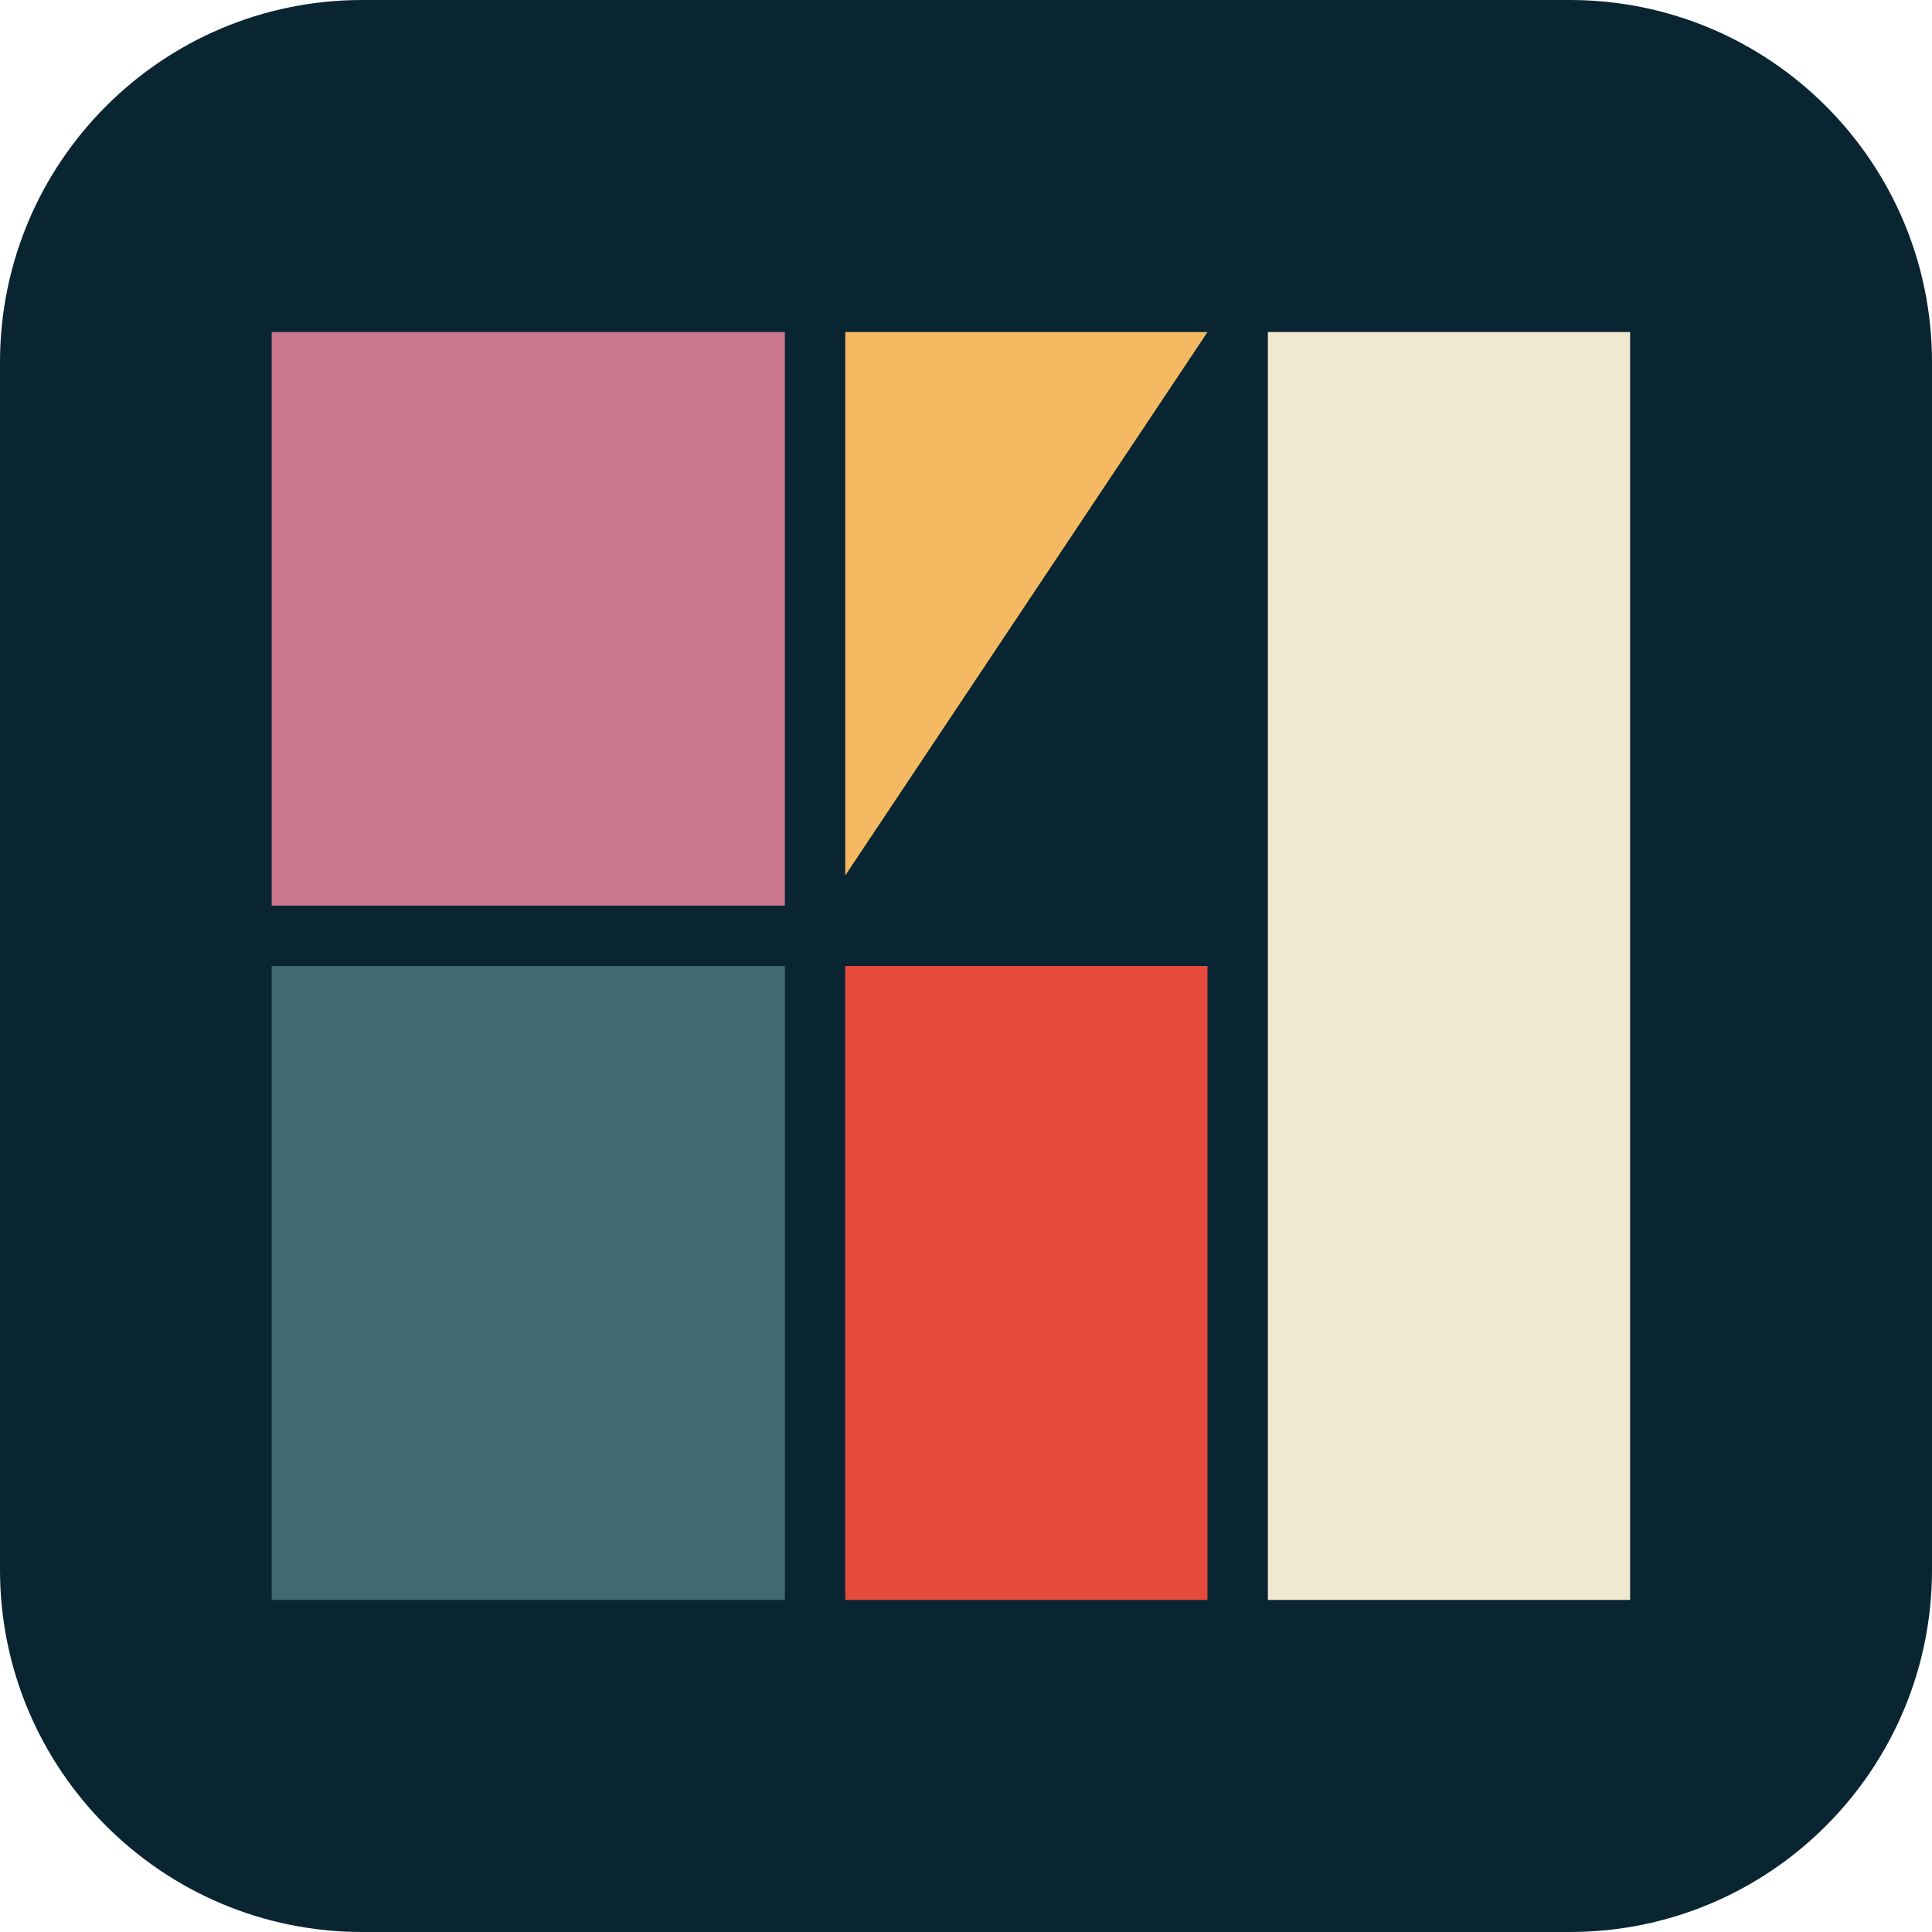
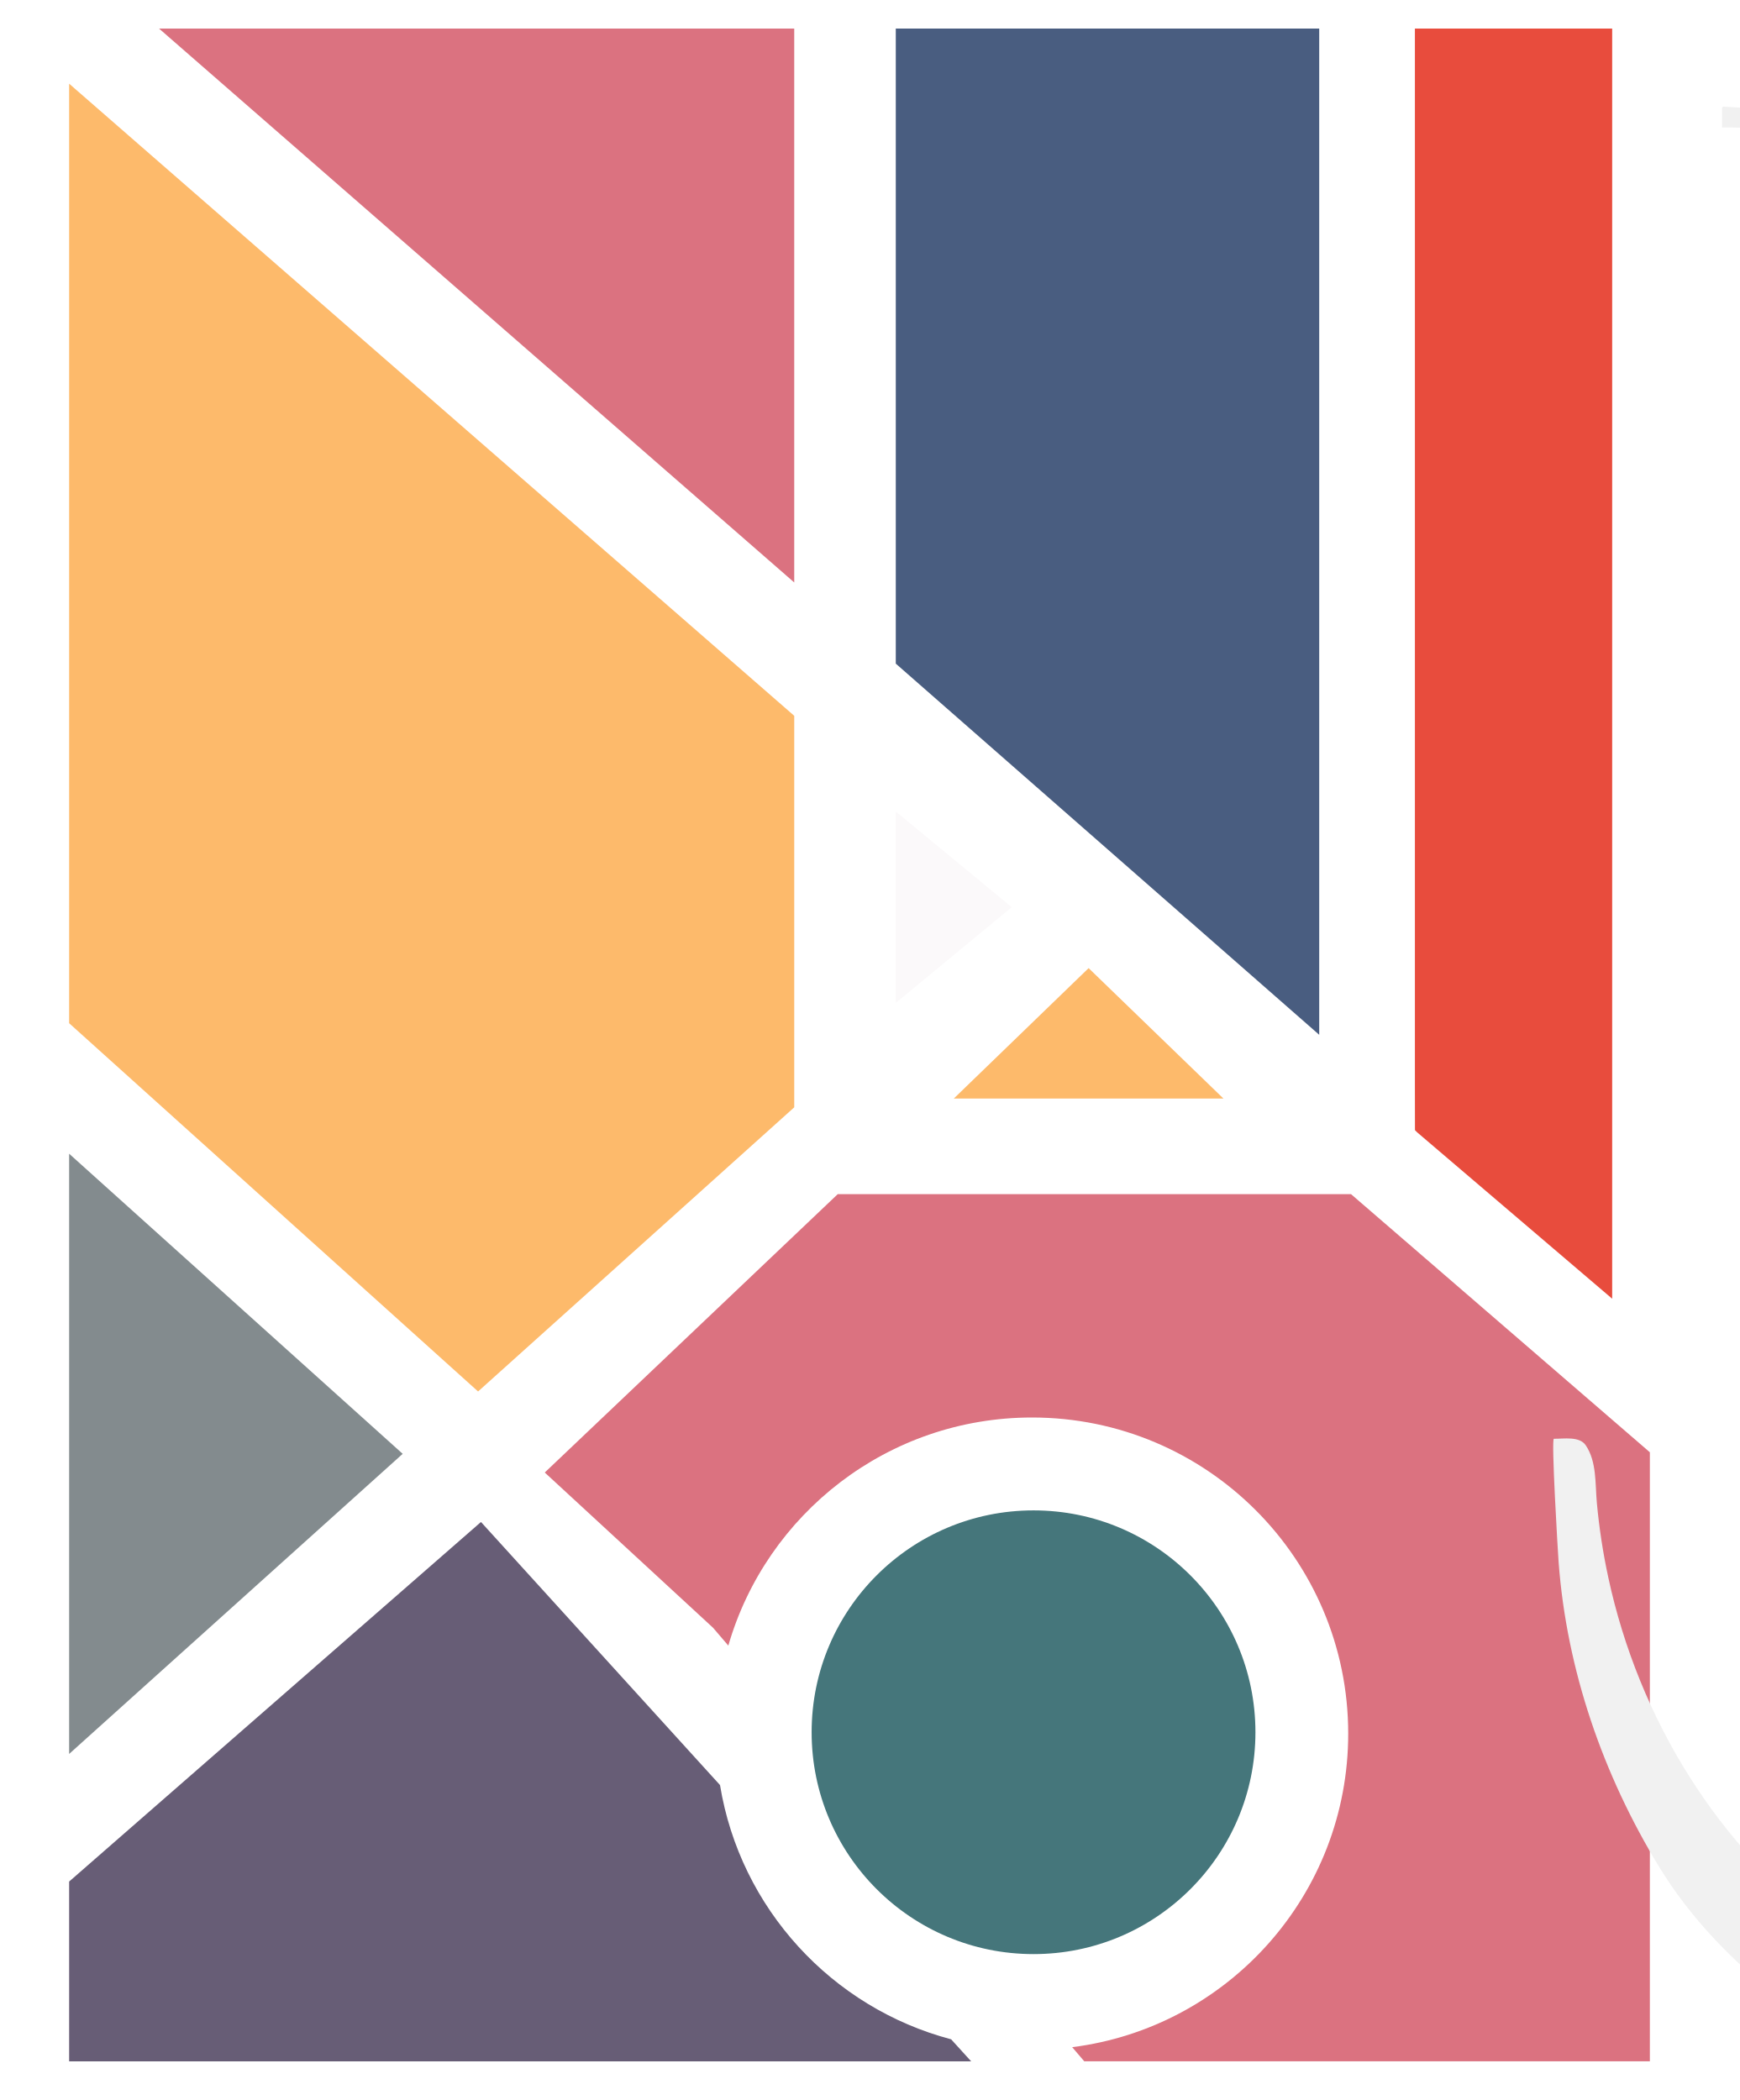
- <svg xmlns="http://www.w3.org/2000/svg" viewBox="0 0 64 64">
-   <rect width="64" height="64" rx="12" fill="#092532" />
-   <path d="M9 11h17v19H9z" fill="#CB7790" />
-   <path d="M28 11h12L28 29z" fill="#F5BA61" />
-   <path d="M9 32h17v21H9z" fill="#3E6A70" />
-   <path d="M28 32h12v21H28z" fill="#E64A3B" />
-   <path d="M42 11v42h12V11z" fill="#F1E9CF" />
+ <svg xmlns="http://www.w3.org/2000/svg" id="Logo_Cor" data-name="Logo Cor" viewBox="110 276 270 326">
+   <defs>
+     <style>
+       .cls-1 {
+         fill: #45767b;
+       }
+ 
+       .cls-2 {
+         fill: #495d80;
+       }
+ 
+       .cls-3 {
+         fill: #d9d9d9;
+       }
+ 
+       .cls-4 {
+         fill: #838b8e;
+       }
+ 
+       .cls-5 {
+         fill: #ebdec3;
+       }
+ 
+       .cls-6 {
+         fill: #db7280;
+       }
+ 
+       .cls-7 {
+         fill: #fbf9fa;
+       }
+ 
+       .cls-8 {
+         fill: #675d76;
+       }
+ 
+       .cls-9 {
+         fill: #e84c3d;
+       }
+ 
+       .cls-10 {
+         fill: #fdba6b;
+       }
+ 
+       .cls-11 {
+         fill: #f1f1f1;
+       }
+     </style>
+   </defs>
+   <g>
+     <path class="cls-5" d="M222.32,648.24l-9.88-9.88h-30.32v98.69h30.1l10.1-9.03v-35.27l-6.23-5.05,6.23-4.83v-34.63ZM208.24,723.29l-3.98,3.98h-8.82v-35.49h8.61l4.19,3.24v28.27ZM208.24,679.32l-3.98,3.98h-8.82v-35.47h8.61l4.19,3.22v28.27Z" />
+     <polygon class="cls-5" points="298.01 638.36 294.79 641.15 294.79 735.11 298.87 737.05 329.62 737.05 336.5 727.27 308.55 727.27 308.55 691.78 321.23 691.78 329.4 679.64 308.33 679.64 308.33 647.82 328.33 647.82 333.7 638.36 298.01 638.36" />
+     <polygon class="cls-5" points="401.86 638.36 401.86 737.05 437.98 737.05 445.73 727.16 414.33 727.16 414.33 638.36 401.86 638.36" />
+     <polygon class="cls-5" points="486.58 638.36 486.58 648.89 505.5 648.89 505.5 737.05 519.26 737.05 519.26 648.46 536.25 648.46 544.2 638.36 486.58 638.36" />
+     <path class="cls-5" d="M636.87,646.96l-10.1-8.61h-29.68v98.69h13.56v-43.64h9.67l3.24,2.79v40.86h13.32v-43.64l-3.86-3.24,3.86-3.86v-39.35ZM623.75,681.36l-4.08,3.44h-8.39v-37.2h9.25l3.22,3.88v29.88Z" />
+     <path class="cls-5" d="M704.6,635.35h6.67s.65-5.81,6.45-4.3c5.81,1.51,4.03,3.09,11.05,2.69,3.07-.18,6.26-1.67,7.58-4.63.75-1.68.4-3.8.4-5.61h-7.74s.81,3.63-2.9,3.87-6.61-3.23-11.29-3.31c-4.68-.08-7.1,1.29-8.63,3.39-1.53,2.1-1.59,7.9-1.59,7.9Z" />
+     <polygon class="cls-5" points="714.28 638.36 728.04 638.36 748.68 737.05 732.77 737.05 722.02 670.61 711.7 737.05 694.93 737.05 714.28 638.36" />
+     <path class="cls-5" d="M839.14,638.36h-24.18l-9.36,7.79v83.21l9.36,7.69h21.28l10.97-7.85v-83.21l-8.07-7.63ZM830.6,729.44h-6.92l-5.17-4.11v-76.6l5.17-2.74h6.44l3.72,2.74.26,76.6-3.5,4.11Z" />
+   </g>
+   <g>
+     <path class="cls-8" d="M260.73,596H120.73v-27.91l63.92-55.82,37.1,40.84c3.13,19.16,17.37,34.58,35.87,39.47l3.11,3.42Z" />
+     <path class="cls-6" d="M366.07,501.46v94.53h-87.79l-1.87-2.19c24.17-3.05,42.84-23.69,42.84-48.68,0-27.1-21.97-49.07-49.07-49.07-22.36,0-41.23,14.95-47.14,35.41l-2.37-2.77-26.12-24.1,45.47-43.21h79.67l46.37,40.06Z" />
+     <circle class="cls-1" cx="270.41" cy="544.91" r="34.44" />
+     <polygon class="cls-4" points="120.73 548.28 120.73 455.1 172.5 501.69 120.73 548.28" />
+     <polygon class="cls-10" points="184.2 492.01 233.27 447.9 233.27 387.12 120.73 288.99 120.73 434.84 184.2 492.01" />
+     <polygon class="cls-6" points="233.27 366.42 233.27 280.43 134.68 280.43 233.27 366.42" />
+     <polygon class="cls-2" points="249.03 280.43 314.75 280.43 314.75 436.64 249.03 379.02 249.03 280.43" />
+     <polygon class="cls-7" points="249.03 401.98 249.03 431.69 267.03 416.83 249.03 401.98" />
+     <polygon class="cls-10" points="258.03 446.54 299.89 446.54 278.96 426.29 258.03 446.54" />
+     <polygon class="cls-9" points="329.6 444.29 329.6 280.43 360.22 280.43 360.22 477.61 329.95 451.78 329.61 451.44 329.6 444.29" />
+   </g>
+   <g>
+     <path class="cls-11" d="M597.91,491.28c3.96,16.18,3.66,33.32-.91,49.2,4.88-15.73,5.08-33.16.91-49.2Z" />
+     <path class="cls-11" d="M597.91,491.28s0-.03-.01-.06c-3.74-14.4-11-27.66-21.6-37.59-17.47-15.38-32.42-23.13-55.18-29.13q-3.25-.86-8.98-2.99c14.79-6.49,24.75-20.32,29.43-35.43,4.77-15.38,4.68-32.69-1.09-47.79-7.35-19.22-25.8-32.45-44.68-39.03-19.15-6.67-39.81-7.43-59.9-7.17-19.47.25-39,1.75-58.46.46-.06.04-.13.1-.17.17v3.05s.03.01.04.03c16.05-.33,29.74,7.24,33.61,23.47.06,60.75.16,121.52.07,182.26-.04,23.74,2.61,56.43.04,78.97-.13,1.22-.32,3.48-1.71,3.76-1.47.28-12.53-6.79-14.56-8.26-18.15-13.1-30.45-33.34-35.14-55.1-.83-3.83-1.42-7.71-1.78-11.61-.27-2.93,0-6.38-1.72-8.92-.97-1.45-3.41-1-4.95-1.02-.43,0,.62,17.62.74,19.21,1.26,16.7,6.87,32.92,15.56,47.19,9.71,15.94,26.59,27.56,43.51,34.83,40.71,17.47,102.35,14.19,141.03-7.43,12.45-6.97,20.06-15.25,29.72-25.22,6.85-7.65,11.81-16.73,14.96-26.52.1-.3.2-.62.29-.93,4.57-15.88,4.88-33.02.91-49.2ZM526.97,584.74c-5.79,3.5-9.54,5.09-13.8,6.54-22.97,7.87-50.39,7.56-73.92,2.77v-288.45c16.1-2.96,40.39,1.15,53.66,11.07,32.49,24.3,25.35,93.83-16.11,108.28-1.31.46-2.7.69-4.07.95l-13.9,2.68c4.6.2,9.97.9,14.52,1.43,9.52,1.1,17.5,1.8,27.24,4.15,27.68,6.66,58.52,24.76,62.65,55.4,8.52,35.08-4.21,74.95-36.28,95.18Z" />
+     <path class="cls-11" d="M622.44,311.68c.52-.78,1.13-1.55,1.77-2.29-.71.7-1.29,1.48-1.77,2.29Z" />
+     <path class="cls-11" d="M596.99,540.48c4.57-15.88,4.88-33.02.91-49.2,4.17,16.04,3.96,33.47-.91,49.2Z" />
+   </g>
+   <g>
+     <path class="cls-3" d="M185.95,775.98v23.35h-3.83v-23.35h3.83Z" />
+     <path class="cls-3" d="M230.34,799.33h-3.83l-11.53-17.44v17.44h-3.83v-23.39h3.83l11.53,17.41v-17.41h3.83v23.39Z" />
+     <path class="cls-3" d="M259,798.74c-1.26-.55-2.24-1.33-2.96-2.34-.72-1.01-1.08-2.18-1.08-3.53h4.1c.09,1.01.49,1.84,1.19,2.49.71.65,1.7.98,2.97.98s2.35-.32,3.09-.96c.74-.64,1.11-1.46,1.11-2.47,0-.78-.23-1.42-.69-1.92-.46-.49-1.03-.87-1.71-1.14-.68-.27-1.63-.56-2.84-.87-1.52-.4-2.76-.81-3.71-1.23s-1.76-1.06-2.44-1.93-1.01-2.04-1.01-3.49c0-1.34.34-2.52,1.01-3.53.67-1.01,1.61-1.78,2.82-2.32,1.21-.54,2.61-.81,4.2-.81,2.26,0,4.12.57,5.56,1.7,1.45,1.13,2.25,2.68,2.4,4.65h-4.23c-.07-.85-.47-1.58-1.21-2.18-.74-.61-1.71-.91-2.92-.91-1.1,0-1.99.28-2.69.84-.69.56-1.04,1.37-1.04,2.42,0,.72.22,1.31.66,1.77.44.46.99.82,1.66,1.09.67.27,1.59.56,2.76.87,1.54.43,2.81.85,3.78,1.28.97.43,1.8,1.08,2.49,1.97.68.88,1.03,2.07,1.03,3.54,0,1.19-.32,2.31-.96,3.36-.64,1.05-1.57,1.9-2.79,2.54-1.22.64-2.66.96-4.32.96-1.57,0-2.98-.27-4.23-.82Z" />
+     <path class="cls-3" d="M834.91,798.74c-1.26-.55-2.24-1.33-2.96-2.34-.72-1.01-1.08-2.18-1.08-3.53h4.1c.09,1.01.49,1.84,1.19,2.49.71.65,1.7.98,2.97.98s2.35-.32,3.09-.96c.74-.64,1.11-1.46,1.11-2.47,0-.78-.23-1.42-.69-1.92-.46-.49-1.03-.87-1.71-1.14-.68-.27-1.63-.56-2.84-.87-1.52-.4-2.76-.81-3.71-1.23s-1.76-1.06-2.44-1.93-1.01-2.04-1.01-3.49c0-1.34.34-2.52,1.01-3.53.67-1.01,1.61-1.78,2.82-2.32,1.21-.54,2.61-.81,4.2-.81,2.26,0,4.12.57,5.56,1.7,1.45,1.13,2.25,2.68,2.4,4.65h-4.23c-.07-.85-.47-1.58-1.21-2.18-.74-.61-1.71-.91-2.92-.91-1.1,0-1.99.28-2.69.84-.69.56-1.04,1.37-1.04,2.42,0,.72.22,1.31.66,1.77.44.46.99.82,1.66,1.09.67.27,1.59.56,2.76.87,1.54.43,2.81.85,3.78,1.28.97.43,1.8,1.08,2.49,1.97.68.88,1.03,2.07,1.03,3.54,0,1.19-.32,2.31-.96,3.36-.64,1.05-1.57,1.9-2.79,2.54-1.22.64-2.66.96-4.32.96-1.57,0-2.98-.27-4.23-.82Z" />
+     <path class="cls-3" d="M311.08,775.98v3.13h-6.22v20.23h-3.83v-20.23h-6.25v-3.13h16.3Z" />
+     <path class="cls-3" d="M338.94,775.98v23.35h-3.83v-23.35h3.83Z" />
+     <path class="cls-3" d="M379.23,775.98v3.13h-6.22v20.23h-3.83v-20.23h-6.25v-3.13h16.3Z" />
+     <path class="cls-3" d="M407.05,775.98v14.89c0,1.77.47,3.1,1.4,4,.93.9,2.22,1.34,3.88,1.34s2.98-.45,3.91-1.34,1.4-2.23,1.4-4v-14.89h3.83v14.82c0,1.9-.41,3.52-1.24,4.84-.83,1.32-1.94,2.31-3.33,2.96-1.39.65-2.92.98-4.6.98s-3.21-.33-4.59-.98c-1.38-.65-2.47-1.63-3.28-2.96s-1.21-2.93-1.21-4.84v-14.82h3.83Z" />
+     <path class="cls-3" d="M461.69,775.98v3.13h-6.22v20.23h-3.83v-20.23h-6.25v-3.13h16.3Z" />
+     <path class="cls-3" d="M490.37,798.04c-1.82-1.02-3.27-2.44-4.33-4.27-1.06-1.83-1.6-3.88-1.6-6.17s.53-4.34,1.6-6.15c1.06-1.81,2.51-3.23,4.33-4.25,1.83-1.02,3.83-1.53,6-1.53s4.2.51,6.03,1.53c1.83,1.02,3.27,2.44,4.32,4.25s1.58,3.86,1.58,6.15-.53,4.34-1.58,6.17c-1.05,1.82-2.49,3.25-4.32,4.27-1.83,1.02-3.84,1.53-6.03,1.53s-4.17-.51-6-1.53ZM500.5,795.18c1.21-.7,2.16-1.71,2.84-3.02.68-1.31,1.03-2.83,1.03-4.55s-.34-3.24-1.03-4.54c-.68-1.3-1.63-2.3-2.84-2.99-1.21-.69-2.59-1.04-4.13-1.04s-2.92.35-4.13,1.04c-1.21.69-2.16,1.69-2.84,2.99-.68,1.3-1.03,2.81-1.03,4.54s.34,3.24,1.03,4.55c.68,1.31,1.63,2.32,2.84,3.02,1.21.71,2.59,1.06,4.13,1.06s2.92-.35,4.13-1.06Z" />
+     <path class="cls-3" d="M575.28,777.4c1.87.95,3.32,2.32,4.33,4.1,1.02,1.78,1.53,3.86,1.53,6.23s-.51,4.44-1.53,6.18c-1.02,1.75-2.46,3.09-4.33,4.02-1.87.93-4.05,1.39-6.54,1.39h-7.63v-23.35h7.63c2.49,0,4.66.48,6.54,1.43ZM575.02,793.99c1.46-1.48,2.18-3.56,2.18-6.25s-.73-4.83-2.18-6.35c-1.46-1.52-3.55-2.28-6.28-2.28h-3.8v17.1h3.8c2.73,0,4.83-.74,6.28-2.22Z" />
+     <path class="cls-3" d="M608.93,779.07v6.86h8.06v3.13h-8.06v7.16h9.07v3.13h-12.9v-23.39h12.9v3.12h-9.07Z" />
+     <path class="cls-3" d="M685.84,794.56h-9.78l-1.68,4.77h-4l8.37-23.39h4.43l8.37,23.39h-4.03l-1.68-4.77ZM684.77,791.43l-3.8-10.85-3.83,10.85h7.63Z" />
+     <path class="cls-3" d="M727.48,799.33l-5.38-9.34h-2.92v9.34h-3.83v-23.35h8.06c1.79,0,3.31.31,4.55.94,1.24.63,2.17,1.47,2.79,2.52.62,1.05.92,2.23.92,3.53,0,1.52-.44,2.91-1.33,4.15-.89,1.24-2.25,2.09-4.08,2.54l5.78,9.68h-4.57ZM719.18,786.93h4.23c1.43,0,2.51-.36,3.24-1.07.73-.72,1.09-1.68,1.09-2.89s-.36-2.16-1.08-2.84-1.8-1.03-3.26-1.03h-4.23v7.83Z" />
+     <path class="cls-3" d="M771.83,775.98v3.13h-6.22v20.23h-3.83v-20.23h-6.25v-3.13h16.3Z" />
+     <path class="cls-3" d="M799.69,779.07v6.86h8.06v3.13h-8.06v7.16h9.07v3.13h-12.9v-23.39h12.9v3.12h-9.07Z" />
+   </g>
+   <path class="cls-11" d="M997.45,688.37c-10.16.22-17,1.89-27.71.07-56.85-9.58-93.61-83.92-112.58-132.22-22.15-56.37-39.26-115.48-60.68-172.22-21.26-56.3-45.49-114.29-118.01-101.88-5.63.97-11.02,3.11-16.36,5.09-5.49,2.03-10.93,3.96-16.81,4.47-6.34.55-12.73.48-19.09.32-6.39-.17-12.77-.51-19.17-.6-.99-.01-1.99-.01-2.98-.01-16.15.01-32.31.09-48.45.04v4.35c11.36-.13,19.71,2.32,27.18,10.89,3.34,3.82,5.81,7.17,6.56,12.5l.04,145.82c14.46,25.41,17.42,55.95,7.18,83.52-.46,1.26-1.29,2.83-2.24,4.48l-1.43,2.18c-2.68,4.1-4.04,8.92-3.9,13.81h0s.01.52.01.52c.07,1.74.22,3.35.13,5.12-.09,2.84-.74,6.07-3.11,10.7-3.54,6.95-5.83,9.62-13.05,13.06-4.9,2.33-9.14,3.47-14.23,3.43-1.74-.01-3.17,1.34-3.17,3.07v.03h96.79v-.03c0-1.73-1.44-3.11-3.16-3.11-9.52-.01-18.95-3.76-25.06-11.07-.57-.7-1.12-1.41-1.63-2.16-7.58-11.12-2.39-270.72-1.87-272.75.45-1.77,1.28-3.43,2.31-4.92.91-1.29,1.99-2.47,3.15-3.54.54-.49,1.09-.96,1.65-1.42,1.99-1.65,4.17-3.08,6.43-4.34,2.44-1.38,4.98-2.55,7.58-3.6,2.74-1.1,5.54-2.05,8.37-2.87,2.9-.86,5.85-1.58,8.81-2.21,2.95-.62,5.92-1.13,8.9-1.55,2.86-.41,5.75-.73,8.62-.94,2.67-.2,5.33-.33,8-.36,2.34-.03,4.69.01,7.01.17.57.04,1.13.09,1.68.15,19.38,1.87,35.73,16.81,46.04,32.29l-105.31,251.79c-1.02,2.06-2.02,3.96-3.03,5.72-2.66,4.63-1.52,10.61,2.83,13.69,1.12.78,2.28,1.42,3.47,1.83,4.83,1.63,13.72-.91,17.17,2.41,2,1.93.93,6.84,2.96,6.84h21.2c.13-4.63-4.93-2.79-7.9-3.53-6.31-1.57-7.72-3.13-10.59-8.45-3.73-6.88-4.41-9-1.84-16.55,9.33-27.46,20.93-51.91,29.48-76.09l1.73-1.52,115.67-.39,1.61,1.67c22.23,74.13,68.33,206.57,166,198.46,4.54-.38,22.35-3.86,25.89-5.66,3.15-1.63,2.93-4.59-1.13-4.5ZM802,486.29h-106.62c-.28,0-2.05-1.67-1.47-2.53l55.85-141.13c2.55,0,13.76,30.25,15.38,34.64,11.22,30.54,23.71,69.66,33.77,100.08,1.05,3.16,1.63,5.22,3.09,8.93Z" />
+   <path class="cls-11" d="M589.19,574.65l-.13-5.12c.07,1.74.22,3.35.13,5.12Z" />
</svg>
